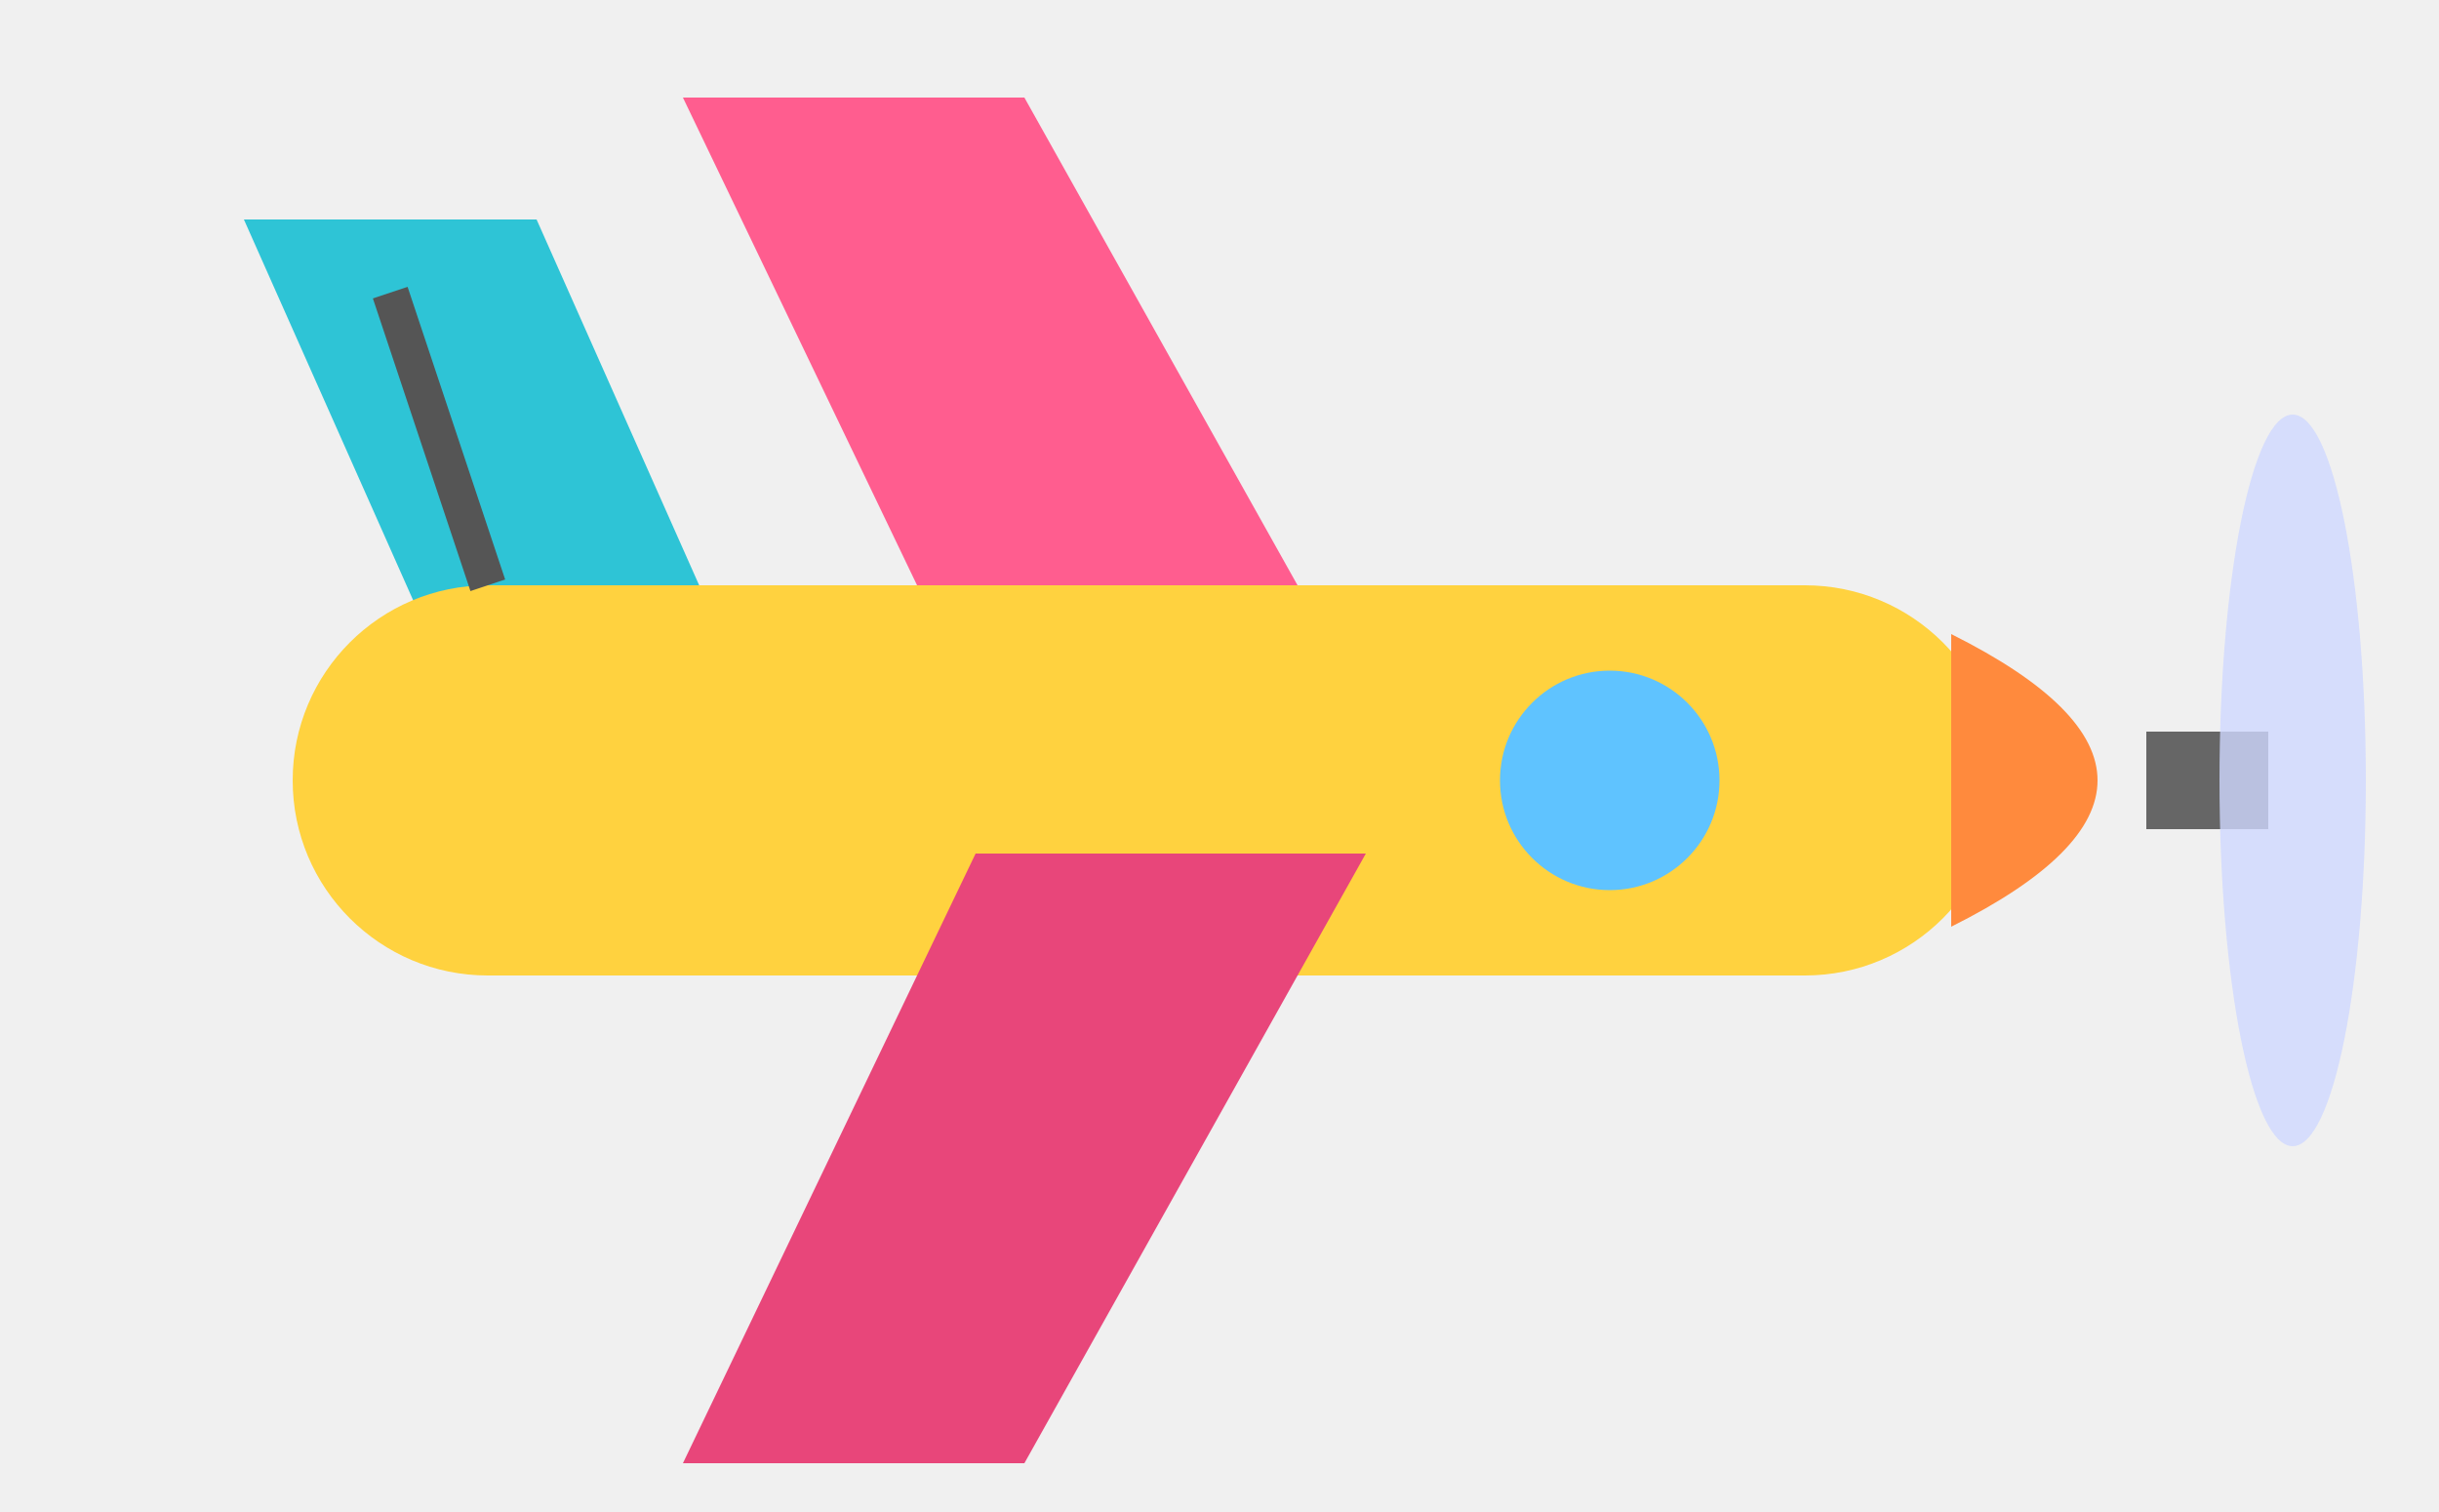
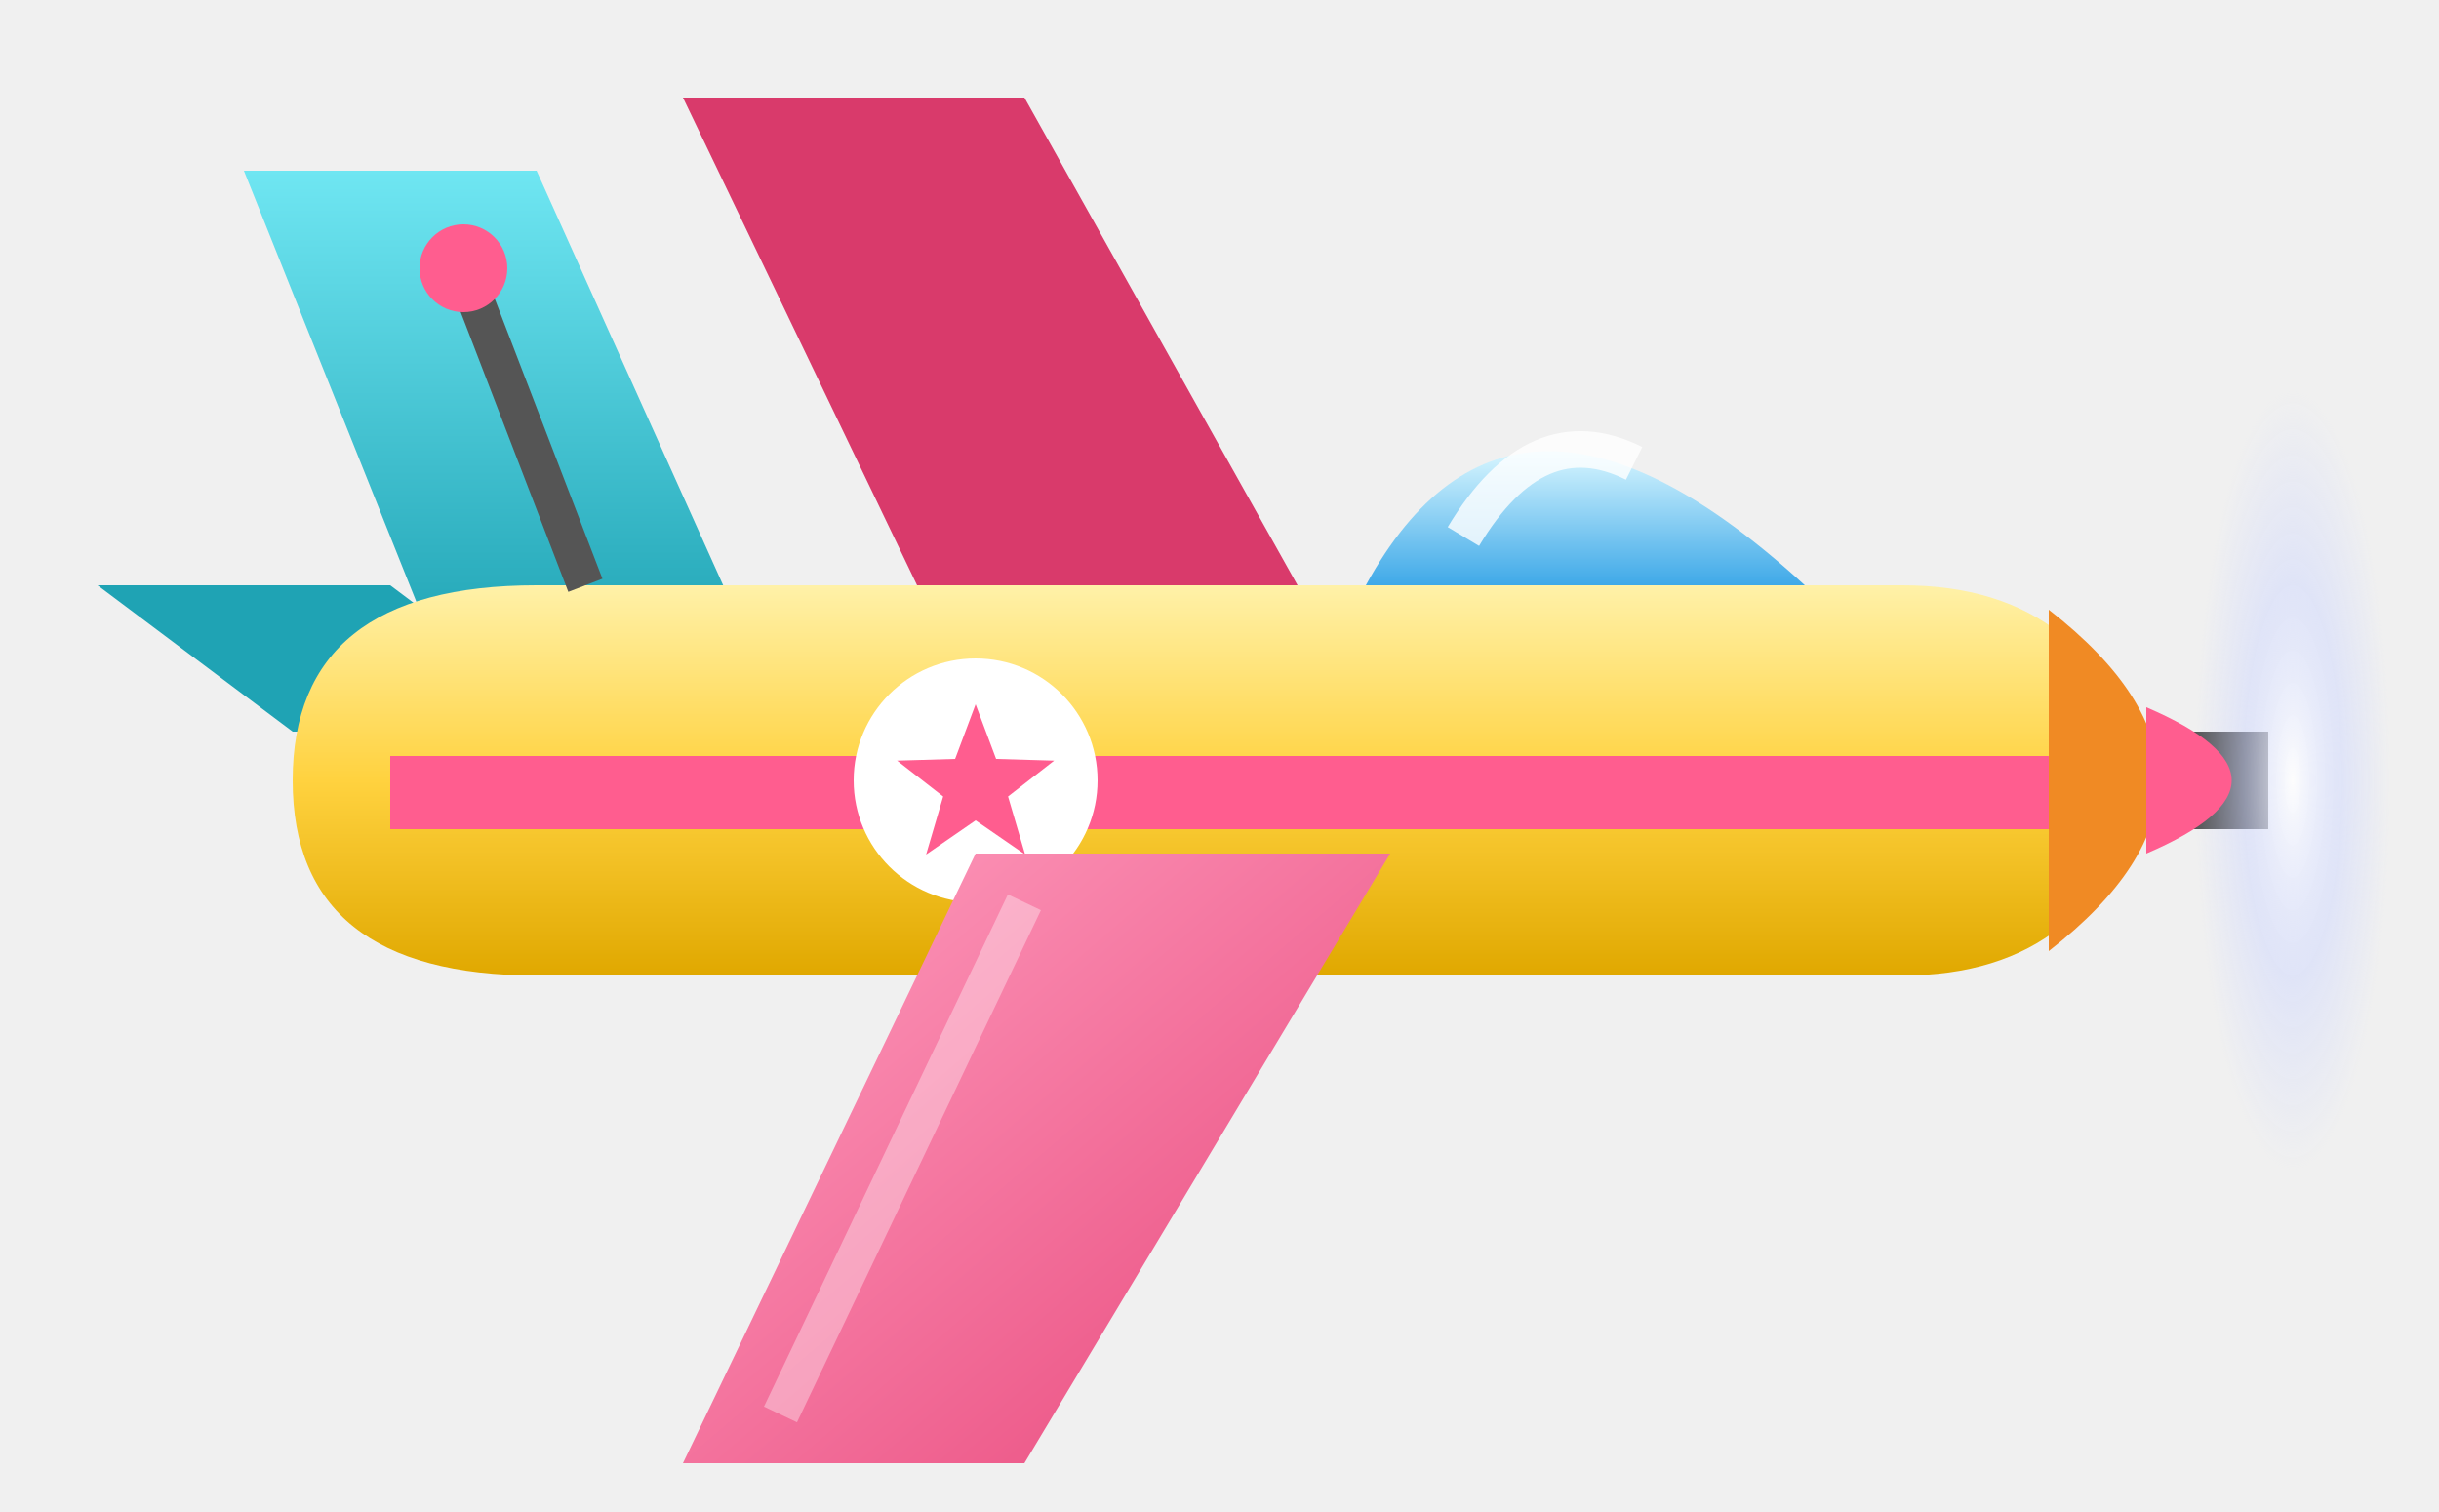
<svg xmlns="http://www.w3.org/2000/svg" viewBox="0 0 100 62" width="100" height="62">
-   <path d="M40 29 L28 4 L42 4 L56 29Z" fill="#ff5d8f" />
-   <path d="M18 27 L10 9 L22 9 L30 27Z" fill="#2ec4d6" />
-   <rect x="12" y="24" width="70" height="16" rx="8" fill="#ffd23f" />
-   <path d="M80 26 Q92 32 80 38Z" fill="#ff8a3d" />
-   <path d="M40 35 L28 60 L42 60 L56 35Z" fill="#e8467a" />
-   <rect x="88" y="30" width="5" height="4" fill="#666" />
-   <ellipse cx="94" cy="32" rx="3" ry="15" fill="#cfd8ff" opacity="0.8" />
-   <circle cx="66" cy="32" r="4.5" fill="#5fc3ff" />
-   <path d="M20 24 L16 12" stroke="#555" stroke-width="1.5" />
+   <defs>
+     <linearGradient id="rcF" x1="0" y1="0" x2="0" y2="1">
+       <stop offset="0.00" stop-color="#fff1a8" stop-opacity="1" />
+       <stop offset="0.50" stop-color="#ffd23f" stop-opacity="1" />
+       <stop offset="1.00" stop-color="#e0a800" stop-opacity="1" />
+     </linearGradient>
+     <linearGradient id="rcW" x1="0" y1="0" x2="1" y2="1">
+       <stop offset="0.00" stop-color="#ff9fc0" stop-opacity="1" />
+       <stop offset="1.00" stop-color="#e8467a" stop-opacity="1" />
+     </linearGradient>
+     <linearGradient id="rcT" x1="0" y1="0" x2="0" y2="1">
+       <stop offset="0.00" stop-color="#6fe6f2" stop-opacity="1" />
+       <stop offset="1.00" stop-color="#1fa3b4" stop-opacity="1" />
+     </linearGradient>
+     <linearGradient id="rcC" x1="0" y1="0" x2="0" y2="1">
+       <stop offset="0.00" stop-color="#d8f6ff" stop-opacity="1" />
+       <stop offset="1.00" stop-color="#3fa9e8" stop-opacity="1" />
+     </linearGradient>
+     <radialGradient id="rcP" cx="0.5" cy="0.5" r="0.5">
+       <stop offset="0.00" stop-color="#ffffff" stop-opacity="0.9" />
+       <stop offset="0.50" stop-color="#cfd8ff" stop-opacity="0.5" />
+       <stop offset="1.00" stop-color="#cfd8ff" stop-opacity="0" />
+     </radialGradient>
+   </defs>
+   <path d="M40 29 L28 4 L42 4 L56 29Z" fill="#d93a6b" />
+   <path d="M18 27 L10 7 L22 7 L31 27Z" fill="url(#rcT)" />
+   <path d="M12 30 L4 24 L16 24 L24 30Z" fill="#1fa3b4" />
+   <path d="M12 32 Q12 24 22 24 L78 24 Q86 24 88 32 Q86 40 78 40 L22 40 Q12 40 12 32Z" fill="url(#rcF)" />
+   <rect x="16" y="31" width="68" height="3" fill="#ff5d8f" />
+   <path d="M84 25 Q93 32 84 39Z" fill="#f08a24" />
+   <path d="M56 24 Q62 13 74 24Z" fill="url(#rcC)" />
+   <path d="M60 22 Q63 17 67 19" stroke="#fff" stroke-width="1.5" fill="none" opacity="0.8" />
+   <circle cx="40" cy="32" r="5" fill="#fff" />
+   <path transform="translate(36.5 28.6) scale(0.07)" d="M50 4 L62 36 L96 37 L69 58 L79 92 L50 72 L21 92 L31 58 L4 37 L38 36Z" fill="#ff5d8f" />
+   <path d="M40 35 L28 60 L42 60 L57 35Z" fill="url(#rcW)" />
+   <path d="M42 37 L32 58" stroke="#fff" stroke-width="1.5" opacity="0.35" />
+   <path d="M24 24 L19 11" stroke="#555" stroke-width="1.5" />
+   <circle cx="19" cy="11" r="1.8" fill="#ff5d8f" />
+   <rect x="88" y="30" width="5" height="4" fill="#555" />
+   <ellipse cx="94" cy="32" rx="4" ry="16" fill="url(#rcP)" />
+   <path d="M88 29 Q95 32 88 35Z" fill="#ff5d8f" />
</svg>
